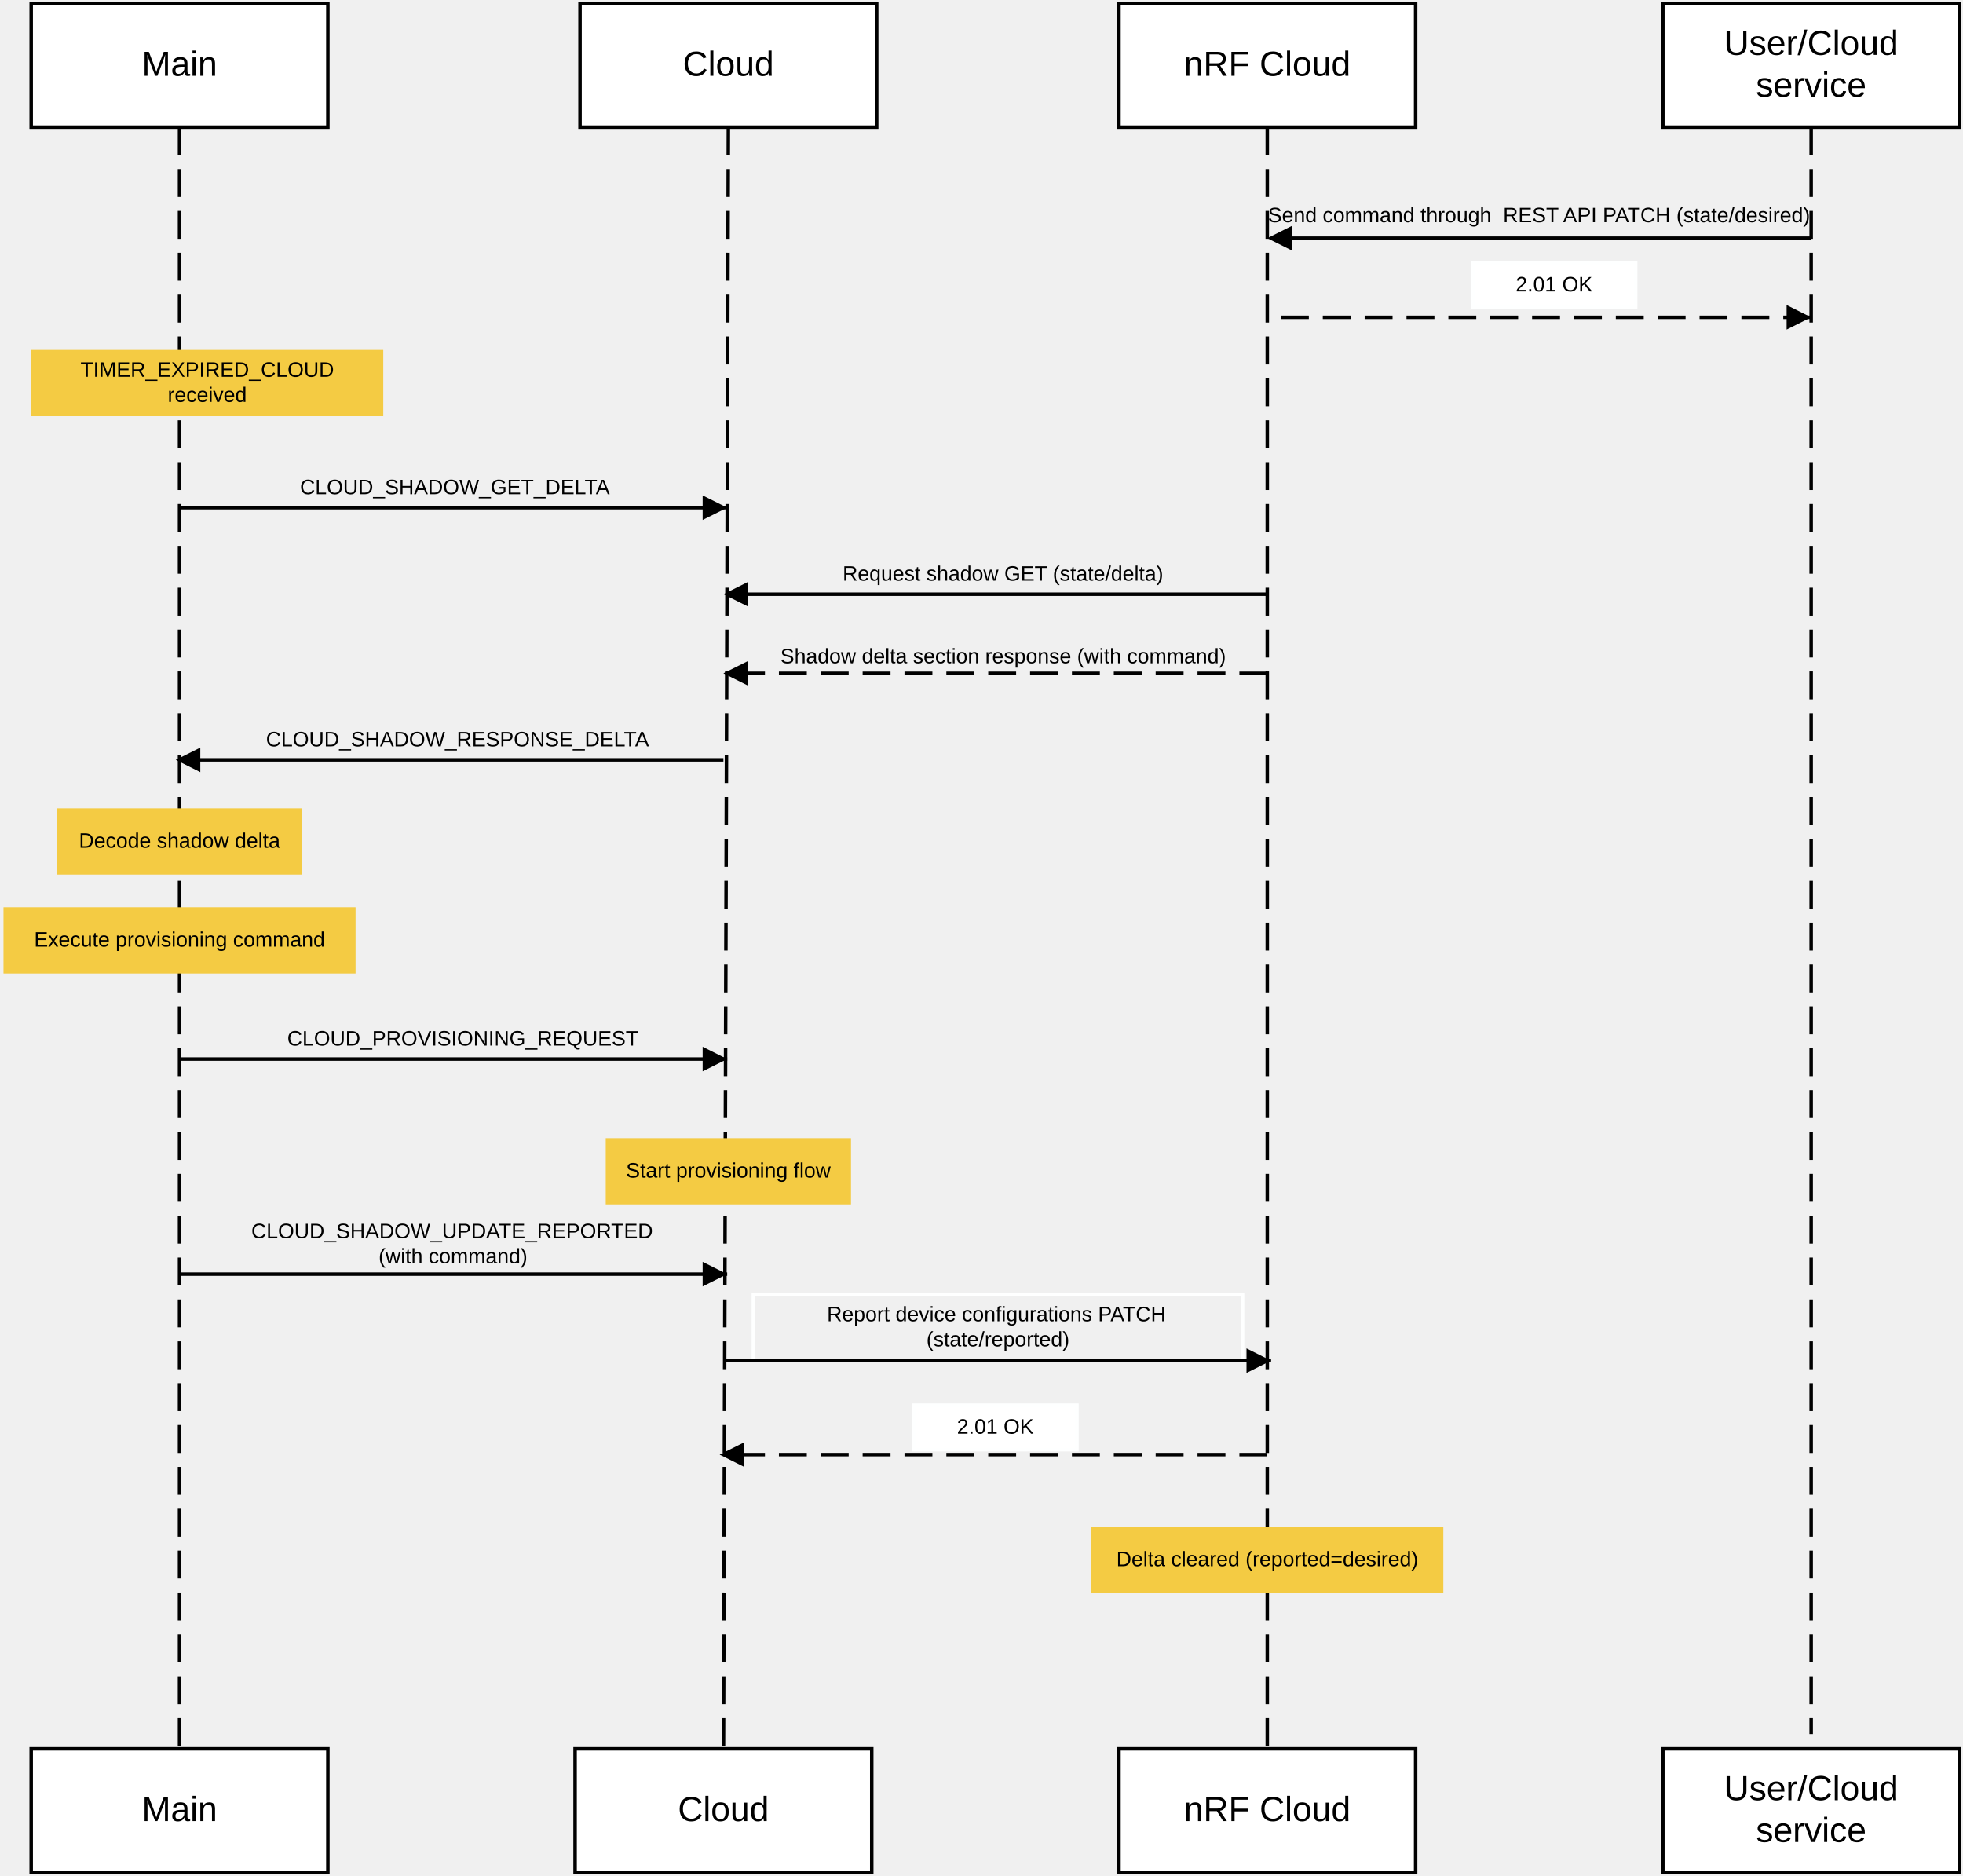
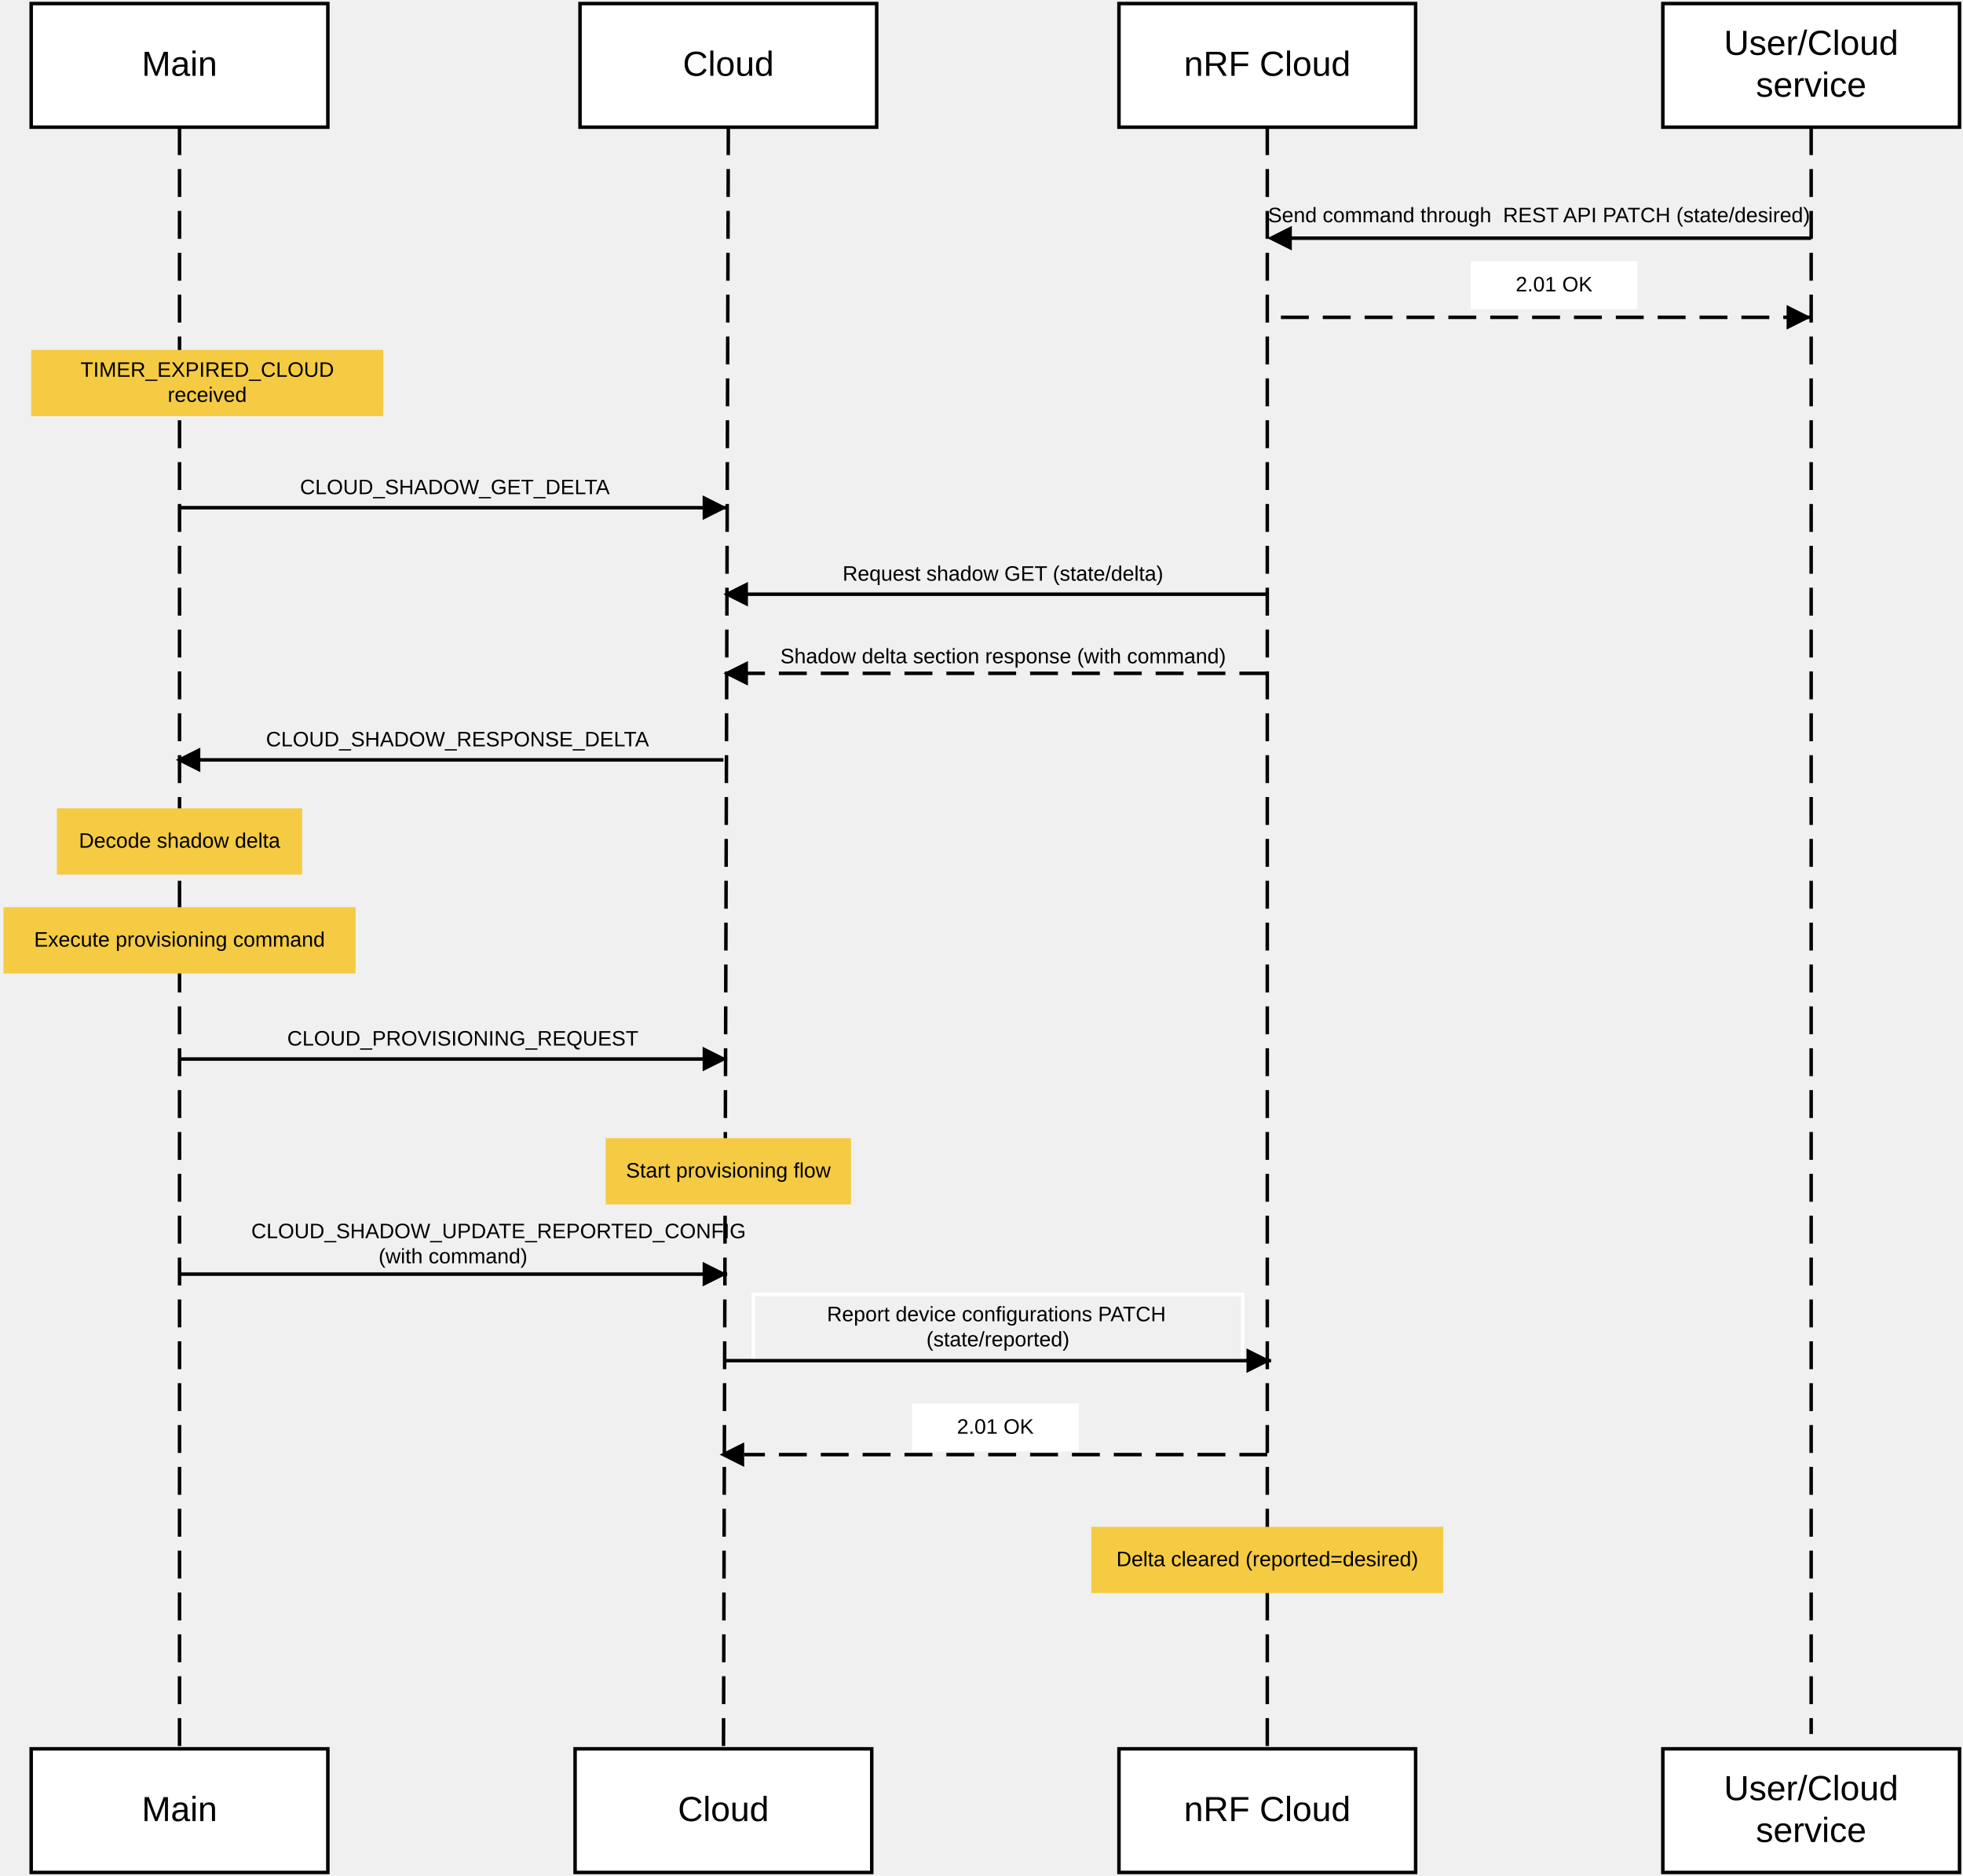
<svg xmlns="http://www.w3.org/2000/svg" xmlns:xlink="http://www.w3.org/1999/xlink" width="7.815in" height="7.468in" viewBox="0 0 562.697 537.678" xml:space="preserve" color-interpolation-filters="sRGB" class="st17">
  <style type="text/css">
	
		.st1 {fill:#ffffff;stroke:#000000;stroke-width:1}
		.st2 {fill:#000000;font-family:Arial;font-size:0.833em}
		.st3 {font-size:1em}
		.st4 {fill:none;stroke:none;stroke-width:1}
		.st5 {fill:#000000;font-family:Arial;font-size:0.5em}
		.st6 {fill:none}
		.st7 {stroke:#000000;stroke-dasharray:8,4;stroke-linecap:butt;stroke-width:1}
		.st8 {marker-end:url(#mrkr4-38);stroke:#000000;stroke-linecap:butt;stroke-width:1}
		.st9 {fill:#000000;fill-opacity:1;stroke:#000000;stroke-opacity:1;stroke-width:0.284}
		.st10 {marker-start:url(#mrkr4-44);stroke:#000000;stroke-dasharray:8,4;stroke-linecap:butt;stroke-width:1}
		.st11 {marker-start:url(#mrkr4-44);stroke:#000000;stroke-linecap:butt;stroke-width:1}
		.st12 {fill:#f4cb43;stroke:none;stroke-width:1}
		.st13 {fill:#ffffff;stroke:#feffff;stroke-width:1}
		.st14 {marker-end:url(#mrkr4-38);stroke:#000000;stroke-dasharray:8,4;stroke-linecap:butt;stroke-width:1}
		.st15 {fill:none;stroke:#feffff;stroke-width:1}
		.st16 {marker-end:url(#mrkr4-116);stroke:#000000;stroke-dasharray:8,4;stroke-linecap:butt;stroke-width:1}
		.st17 {fill:none;fill-rule:evenodd;font-size:12px;overflow:visible;stroke-linecap:square;stroke-miterlimit:3}
	
	</style>
  <defs id="Markers">
    <g id="lend4">
      <path d="M 2 1 L 0 0 L 2 -1 L 2 1 " style="stroke:none" />
    </g>
    <marker id="mrkr4-38" class="st9" refX="-6.68" orient="auto" markerUnits="strokeWidth" overflow="visible">
      <use xlink:href="#lend4" transform="scale(-3.52,-3.52) " />
    </marker>
    <marker id="mrkr4-44" class="st9" refX="0" orient="auto" markerUnits="strokeWidth" overflow="visible">
      <use xlink:href="#lend4" transform="scale(3.52) " />
    </marker>
    <marker id="mrkr4-116" class="st9" refX="-7.04" orient="auto" markerUnits="strokeWidth" overflow="visible">
      <use xlink:href="#lend4" transform="scale(-3.52,-3.52) " />
    </marker>
  </defs>
  <g>
    <g id="group6-1" transform="translate(1,-1)">
      <g id="shape7-2" transform="translate(475.658,-500.245)">
        <rect x="0" y="502.245" width="85.039" height="35.433" class="st1" />
        <text x="17.51" y="516.96" class="st2">User/Cloud <tspan x="26.68" dy="1.2em" class="st3">service</tspan>
        </text>
      </g>
      <g id="shape8-6" transform="translate(356.602,-468.425)">
        <rect x="0" y="524.922" width="168.45" height="12.756" class="st4" />
        <text x="5.86" y="533.1" class="st5">Send command through  REST API PATCH (state/desired)</text>
      </g>
      <g id="shape9-9" transform="translate(362.268,-35.4331)">
        <path d="M0 72.87 L0 537.68 L0 72.87 Z" class="st6" />
        <path d="M0 72.87 L0 537.68" class="st7" />
      </g>
      <g id="shape10-12" transform="translate(202.326,-362.551)">
        <rect x="0" y="518.686" width="168.45" height="18.992" class="st4" />
        <text x="38.2" y="529.98" class="st5">Request shadow GET (state/delta)</text>
      </g>
      <g id="shape11-15" transform="translate(7.94108,-500.245)">
        <rect x="0" y="502.245" width="85.039" height="35.433" class="st1" />
        <text x="31.68" y="522.96" class="st2">Main</text>
      </g>
      <g id="shape12-18" transform="translate(165.264,-500.245)">
        <rect x="0" y="502.245" width="85.039" height="35.433" class="st1" />
        <text x="29.46" y="522.96" class="st2">Cloud</text>
      </g>
      <g id="shape13-21" transform="translate(319.752,-500.245)">
        <rect x="0" y="502.245" width="85.039" height="35.433" class="st1" />
        <text x="18.62" y="522.96" class="st2">nRF Cloud</text>
      </g>
      <g id="shape14-24" transform="translate(206.362,-26.2231)">
        <path d="M1.42 63.66 L0 537.68 L1.42 63.66 Z" class="st6" />
        <path d="M1.42 63.66 L0 537.68" class="st7" />
      </g>
      <g id="shape15-27" transform="translate(518.174,-39.6831)">
        <path d="M0 77.12 L0 537.68 L0 77.12 Z" class="st6" />
        <path d="M0 77.12 L0 537.68" class="st7" />
      </g>
      <g id="shape16-30" transform="translate(50.4642,-17.7131)">
        <path d="M0 55.15 L0 537.68 L0 55.15 Z" class="st6" />
        <path d="M0 55.15 L0 537.68" class="st7" />
      </g>
      <g id="shape17-33" transform="translate(362.267,-468.427)">
        <path d="M155.91 537.68 L7.04 537.68 L7.04 537.68 L6.68 537.68" class="st8" />
      </g>
      <g id="shape18-39" transform="translate(362.267,-445.749)">
        <path d="M155.91 537.68 L149.23 537.68 L148.87 537.68 L0 537.68" class="st10" />
      </g>
      <g id="shape19-45" transform="translate(50.461,-391.179)">
        <path d="M156.99 537.68 L150.31 537.68 L149.95 537.68 L0 537.68" class="st11" />
      </g>
      <g id="shape20-50" transform="translate(7.94108,-417.402)">
        <rect x="0" y="518.686" width="100.922" height="18.992" class="st12" />
        <text x="14.12" y="526.38" class="st5">TIMER_EXPIRED_CLOUD <tspan x="39.12" dy="1.2em" class="st3">received</tspan>
        </text>
      </g>
      <g id="shape21-54" transform="translate(421.091,-448.583)">
        <rect x="0" y="524.922" width="46.772" height="12.756" class="st13" />
        <text x="12.38" y="533.1" class="st5">2.01 OK</text>
      </g>
      <g id="shape22-57" transform="translate(59.7075,-390.472)">
        <rect x="0" y="524.922" width="140.247" height="12.756" class="st4" />
        <text x="25.28" y="533.1" class="st5">CLOUD_SHADOW_GET_DELTA</text>
      </g>
      <g id="shape23-60" transform="translate(206.362,-366.379)">
        <path d="M155.91 537.68 L7.04 537.68 L7.04 537.68 L6.68 537.68" class="st8" />
      </g>
      <g id="shape24-65" transform="translate(206.362,-343.702)">
        <path d="M155.91 537.68 L7.04 537.68 L7.04 537.68 L6.68 537.68" class="st14" />
      </g>
      <g id="shape25-70" transform="translate(202.326,-338.882)">
        <rect x="0" y="518.686" width="168.45" height="18.992" class="st4" />
        <text x="20.36" y="529.98" class="st5">Shadow delta section response (with command)</text>
      </g>
      <g id="shape26-73" transform="translate(49.376,-318.895)">
        <path d="M156.99 537.68 L7.04 537.68 L7.04 537.68 L6.68 537.68" class="st8" />
      </g>
      <g id="shape27-78" transform="translate(60.4503,-318.189)">
        <rect x="0" y="524.922" width="140.247" height="12.756" class="st4" />
        <text x="14.78" y="533.1" class="st5">CLOUD_SHADOW_RESPONSE_DELTA</text>
      </g>
      <g id="shape28-81" transform="translate(15.3091,-286.016)">
        <rect x="0" y="518.686" width="70.303" height="18.992" class="st12" />
        <text x="6.3" y="529.98" class="st5">Decode shadow delta</text>
      </g>
      <g id="shape29-84" transform="translate(-1.43885E-13,-257.669)">
        <rect x="0" y="518.686" width="100.922" height="18.992" class="st12" />
        <text x="8.77" y="529.98" class="st5">Execute provisioning command</text>
      </g>
      <g id="shape30-87" transform="translate(50.461,-233.147)">
        <path d="M156.99 537.68 L150.31 537.68 L149.95 537.68 L0 537.68" class="st11" />
      </g>
      <g id="shape31-92" transform="translate(61.5351,-232.441)">
        <rect x="0" y="524.922" width="140.247" height="12.756" class="st4" />
        <text x="19.78" y="533.1" class="st5">CLOUD_PROVISIONING_REQUEST</text>
      </g>
      <g id="shape32-95" transform="translate(172.632,-191.48)">
        <rect x="0" y="518.686" width="70.303" height="18.992" class="st12" />
        <text x="5.81" y="529.98" class="st5">Start provisioning flow</text>
      </g>
      <g id="shape33-98" transform="translate(50.461,-171.494)">
        <path d="M156.99 537.68 L150.31 537.68 L149.95 537.68 L0 537.68" class="st11" />
      </g>
      <g id="shape34-103" transform="translate(61.5351,-173.622)">
        <rect x="0" y="524.922" width="134.646" height="12.756" class="st4" />
-         <text x="9.48" y="529.5" class="st5">CLOUD_SHADOW_UPDATE_REPORTED <tspan x="45.98" dy="1.2em" class="st3">(with command)</tspan>
+         <text x="9.48" y="529.5" class="st5">CLOUD_SHADOW_UPDATE_REPORTED_CONFIG <tspan x="45.98" dy="1.2em" class="st3">(with command)</tspan>
        </text>
      </g>
      <g id="shape35-107" transform="translate(214.939,-146.693)">
        <rect x="0" y="518.686" width="140.247" height="18.992" class="st15" />
        <text x="21.1" y="526.38" class="st5">Report device configurations PATCH  <tspan x="49.61" dy="1.2em" class="st3">(state/reported)</tspan>
        </text>
      </g>
      <g id="shape37-111" transform="translate(205.282,-119.765)">
        <path d="M156.99 537.68 L7.09 537.68 L7.04 537.68" class="st16" />
      </g>
      <g id="shape38-117" transform="translate(260.933,-121.181)">
        <rect x="0" y="524.922" width="46.772" height="12.756" class="st13" />
        <text x="12.38" y="533.1" class="st5">2.01 OK</text>
      </g>
      <g id="shape39-120" transform="translate(311.811,-80.0787)">
        <rect x="0" y="518.686" width="100.922" height="18.992" class="st12" />
        <text x="7.19" y="529.98" class="st5">Delta cleared (reported=desired)</text>
      </g>
      <g id="shape40-123" transform="translate(7.94108,-2.27374E-13)">
        <rect x="0" y="502.245" width="85.039" height="35.433" class="st1" />
        <text x="31.68" y="522.96" class="st2">Main</text>
      </g>
      <g id="shape41-126" transform="translate(163.847,-2.27374E-13)">
        <rect x="0" y="502.245" width="85.039" height="35.433" class="st1" />
        <text x="29.46" y="522.96" class="st2">Cloud</text>
      </g>
      <g id="shape42-129" transform="translate(319.752,-2.27374E-13)">
        <rect x="0" y="502.245" width="85.039" height="35.433" class="st1" />
        <text x="18.62" y="522.96" class="st2">nRF Cloud</text>
      </g>
      <g id="shape43-132" transform="translate(475.658,-2.27374E-13)">
        <rect x="0" y="502.245" width="85.039" height="35.433" class="st1" />
        <text x="17.51" y="516.96" class="st2">User/Cloud <tspan x="26.68" dy="1.2em" class="st3">service</tspan>
        </text>
      </g>
    </g>
    <g id="shape44-136" transform="translate(207.362,-147.693)">
      <path d="M156.99 537.68 L150.31 537.68 L149.95 537.68 L0 537.68" class="st11" />
    </g>
  </g>
</svg>
